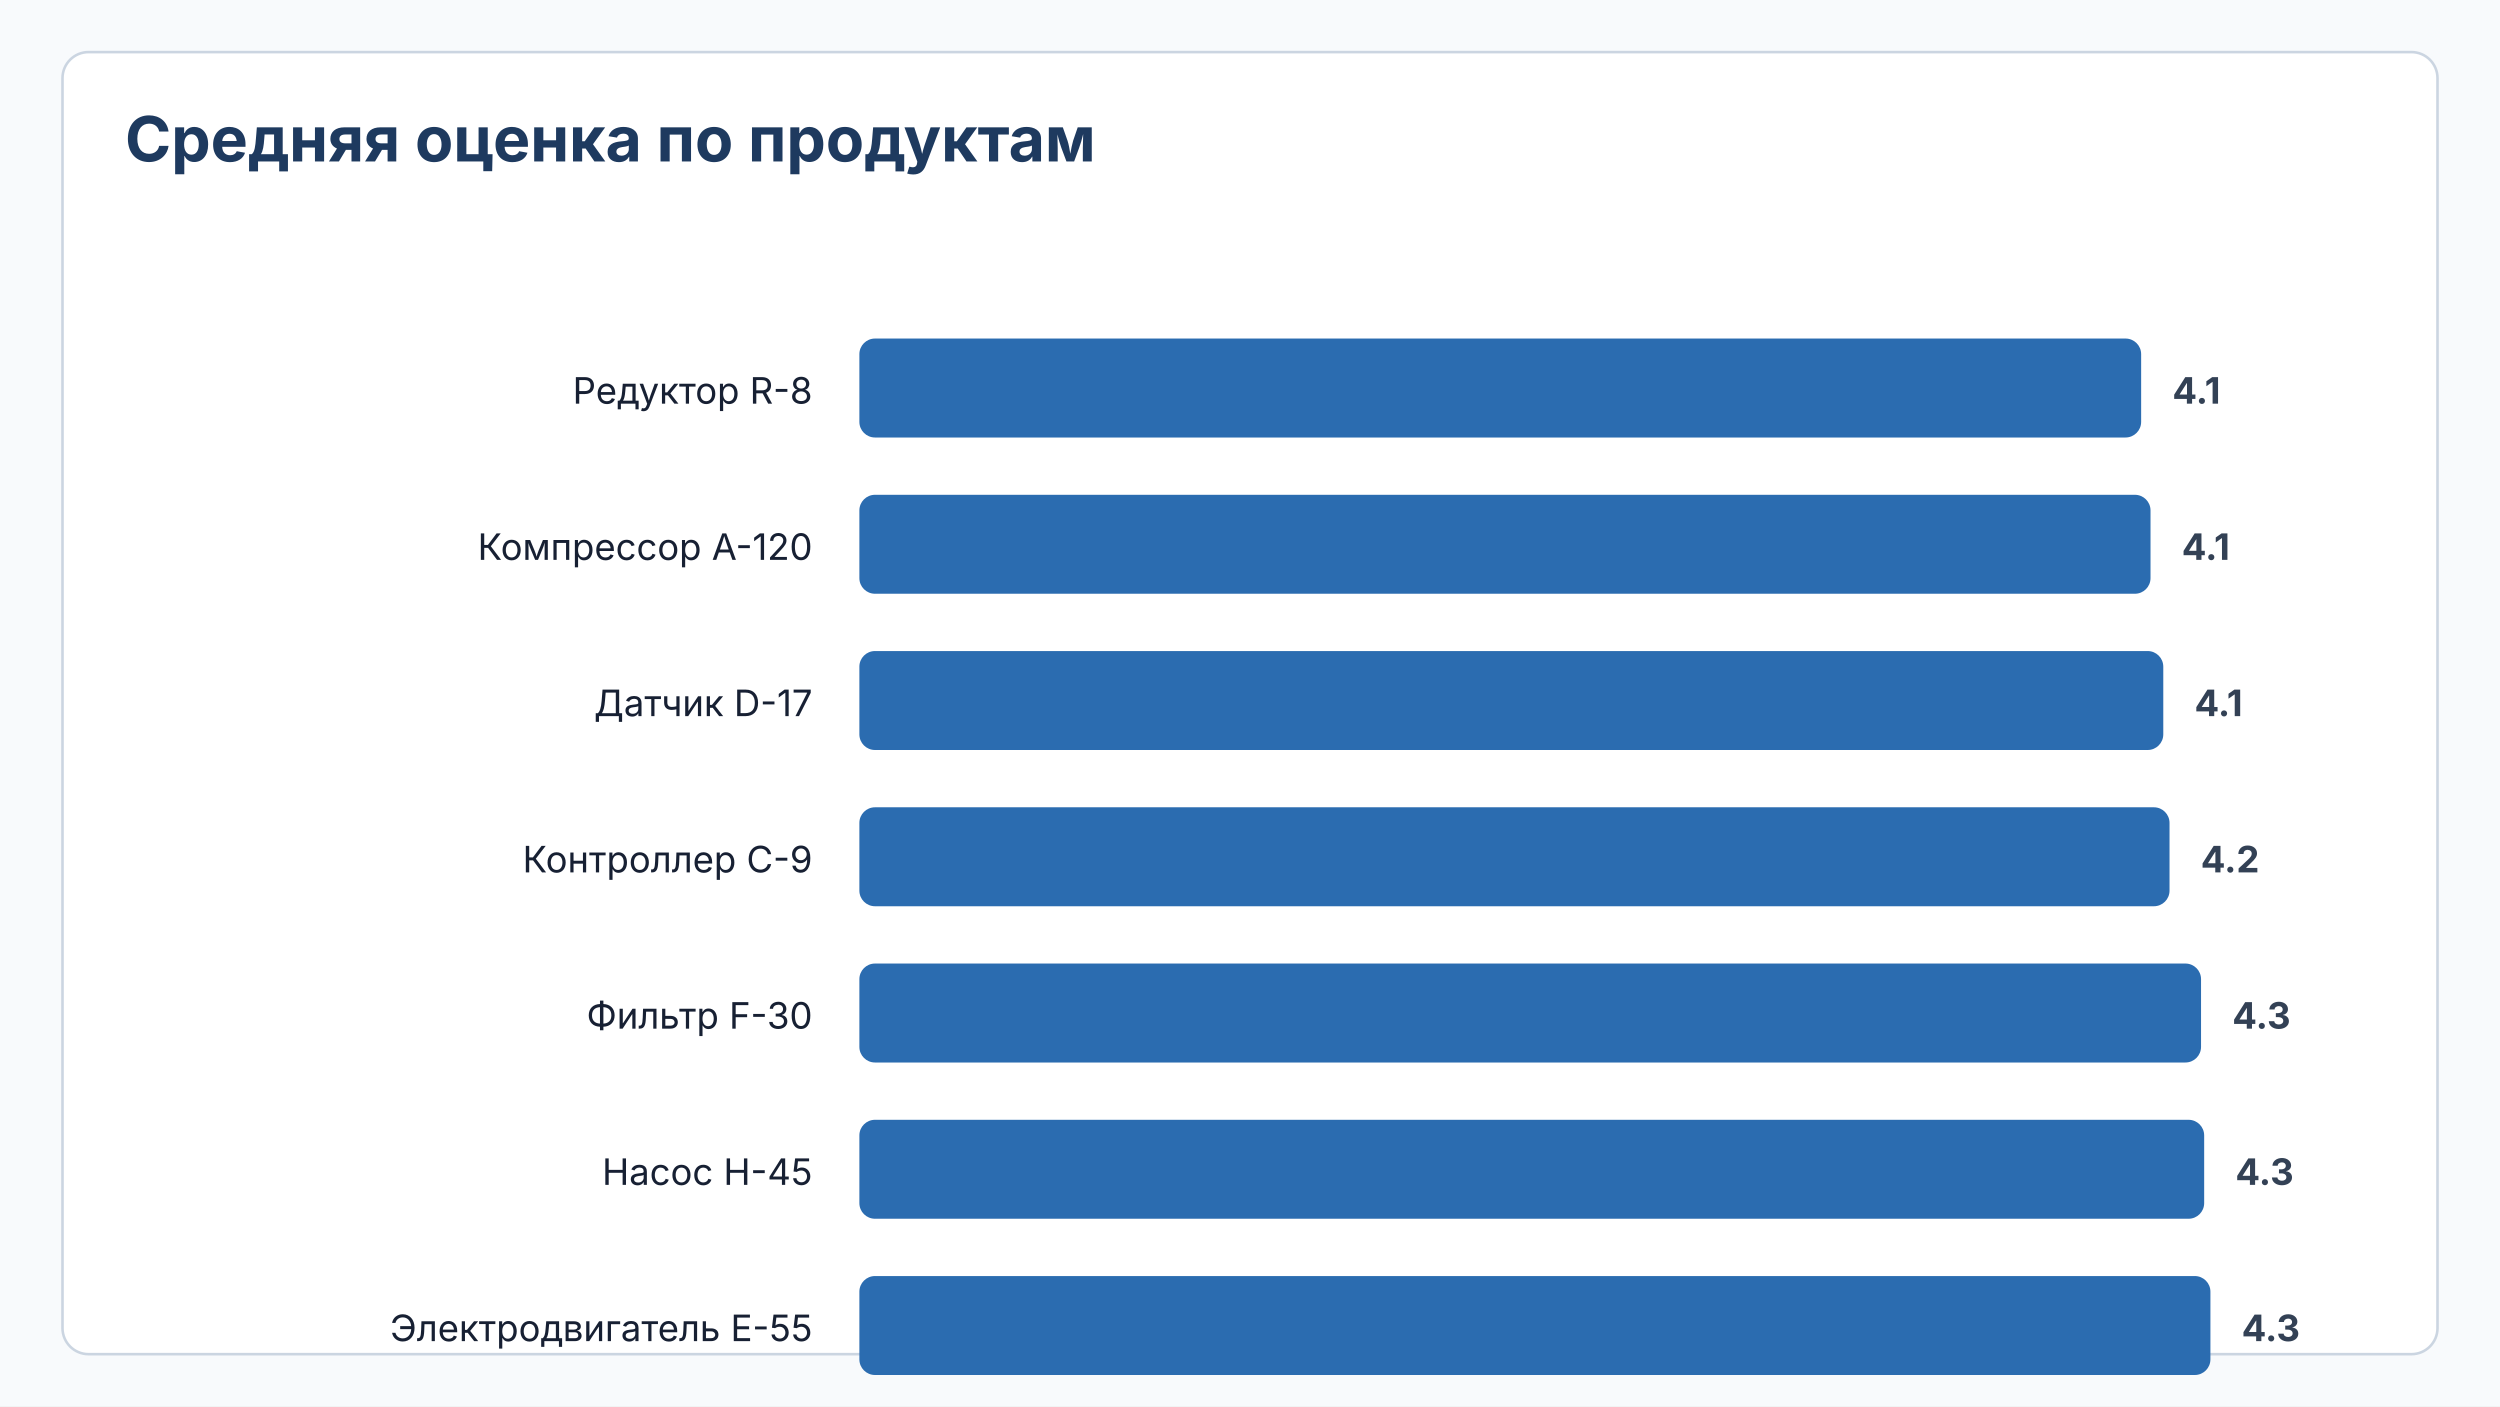
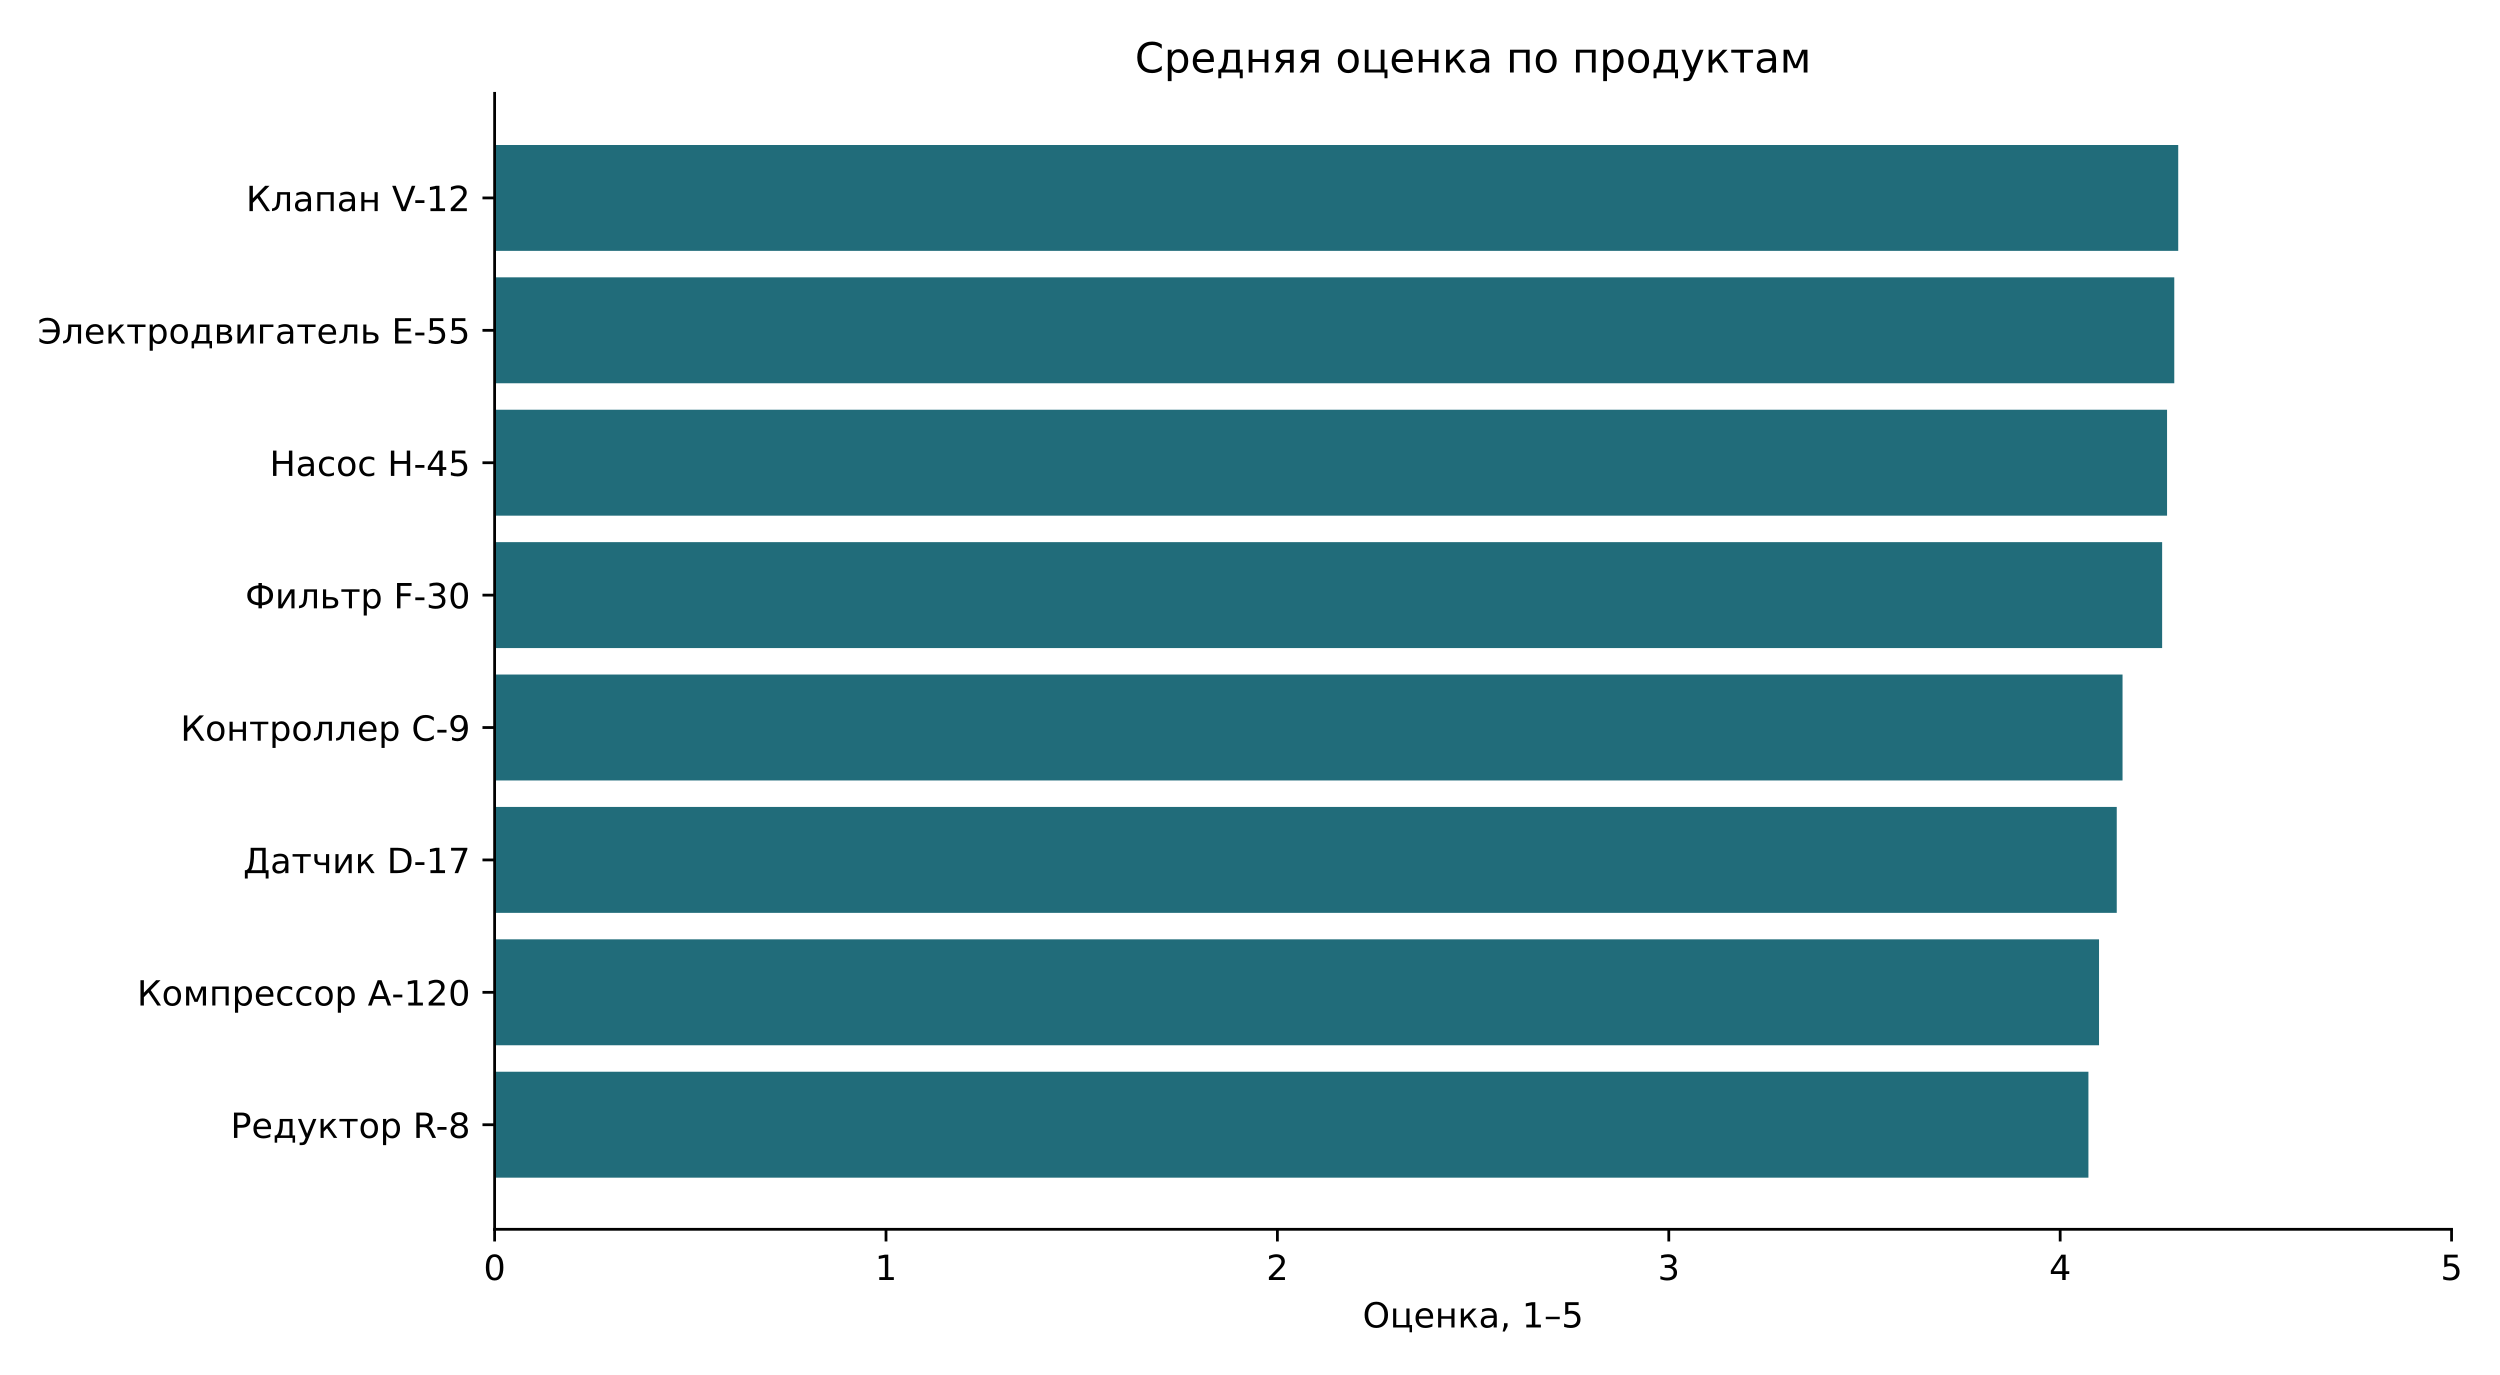
- <svg xmlns="http://www.w3.org/2000/svg" width="960" height="540" viewBox="0 0 960 540">
-   <style>
-     text{font-family:Inter,Segoe UI,Arial,sans-serif;letter-spacing:0}
-   </style>
-   <rect width="960" height="540" fill="#F8FAFC" />
-   <rect x="24" y="20" width="912" height="500" rx="10" fill="#FFFFFF" stroke="#CBD5E1" />
-   <text x="48" y="62" font-size="24" font-weight="750" fill="#1E3A5F">Средняя оценка по продуктам</text>
-   <text x="312" y="155" text-anchor="end" font-size="14" fill="#172033">Редуктор R-8</text>
-   <rect x="330" y="130" width="492.2" height="38" rx="6" fill="#2B6CB0" />
-   <text x="834.2" y="155" font-size="14" font-weight="650" fill="#334155">4.1</text>
-   <text x="312" y="215" text-anchor="end" font-size="14" fill="#172033">Компрессор А-120</text>
-   <rect x="330" y="190" width="495.8" height="38" rx="6" fill="#2B6CB0" />
-   <text x="837.8" y="215" font-size="14" font-weight="650" fill="#334155">4.1</text>
-   <text x="312" y="275" text-anchor="end" font-size="14" fill="#172033">Датчик D-17</text>
-   <rect x="330" y="250" width="500.7" height="38" rx="6" fill="#2B6CB0" />
-   <text x="842.7" y="275" font-size="14" font-weight="650" fill="#334155">4.1</text>
-   <text x="312" y="335" text-anchor="end" font-size="14" fill="#172033">Контроллер C-9</text>
-   <rect x="330" y="310" width="503.1" height="38" rx="6" fill="#2B6CB0" />
-   <text x="845.1" y="335" font-size="14" font-weight="650" fill="#334155">4.2</text>
-   <text x="312" y="395" text-anchor="end" font-size="14" fill="#172033">Фильтр F-30</text>
-   <rect x="330" y="370" width="515.2" height="38" rx="6" fill="#2B6CB0" />
-   <text x="857.2" y="395" font-size="14" font-weight="650" fill="#334155">4.3</text>
-   <text x="312" y="455" text-anchor="end" font-size="14" fill="#172033">Насос Н-45</text>
-   <rect x="330" y="430" width="516.4" height="38" rx="6" fill="#2B6CB0" />
-   <text x="858.4" y="455" font-size="14" font-weight="650" fill="#334155">4.3</text>
-   <text x="312" y="515" text-anchor="end" font-size="14" fill="#172033">Электродвигатель E-55</text>
-   <rect x="330" y="490" width="518.8" height="38" rx="6" fill="#2B6CB0" />
-   <text x="860.8" y="515" font-size="14" font-weight="650" fill="#334155">4.3</text>
-   <text x="312" y="575" text-anchor="end" font-size="14" fill="#172033">Клапан V-12</text>
-   <rect x="330" y="550" width="520.0" height="38" rx="6" fill="#2B6CB0" />
-   <text x="862.0" y="575" font-size="14" font-weight="650" fill="#334155">4.3</text>
+ <svg xmlns="http://www.w3.org/2000/svg" xmlns:xlink="http://www.w3.org/1999/xlink" width="720pt" height="396pt" viewBox="0 0 720 396" version="1.1">
+   <defs>
+     <style type="text/css">*{stroke-linejoin: round; stroke-linecap: butt}</style>
+   </defs>
+   <g id="figure_1">
+     <g id="patch_1">
+       <path d="M 0 396  L 720 396  L 720 0  L 0 0  z " style="fill: #ffffff" />
+     </g>
+     <g id="axes_1">
+       <g id="patch_2">
+         <path d="M 142.45 354.04  L 706.05 354.04  L 706.05 26.88  L 142.45 26.88  z " style="fill: #ffffff" />
+       </g>
+       <g id="patch_3">
+         <path d="M 142.45 339.169  L 601.466 339.169  L 601.466 308.665  L 142.45 308.665  z " clip-path="url(#p8a76597fe8)" style="fill: #216c7a" />
+       </g>
+       <g id="patch_4">
+         <path d="M 142.45 301.039  L 604.52 301.039  L 604.52 270.534  L 142.45 270.534  z " clip-path="url(#p8a76597fe8)" style="fill: #216c7a" />
+       </g>
+       <g id="patch_5">
+         <path d="M 142.45 262.908  L 609.625 262.908  L 609.625 232.404  L 142.45 232.404  z " clip-path="url(#p8a76597fe8)" style="fill: #216c7a" />
+       </g>
+       <g id="patch_6">
+         <path d="M 142.45 224.777  L 611.292 224.777  L 611.292 194.273  L 142.45 194.273  z " clip-path="url(#p8a76597fe8)" style="fill: #216c7a" />
+       </g>
+       <g id="patch_7">
+         <path d="M 142.45 186.647  L 622.694 186.647  L 622.694 156.143  L 142.45 156.143  z " clip-path="url(#p8a76597fe8)" style="fill: #216c7a" />
+       </g>
+       <g id="patch_8">
+         <path d="M 142.45 148.516  L 624.112 148.516  L 624.112 118.012  L 142.45 118.012  z " clip-path="url(#p8a76597fe8)" style="fill: #216c7a" />
+       </g>
+       <g id="patch_9">
+         <path d="M 142.45 110.386  L 626.191 110.386  L 626.191 79.881  L 142.45 79.881  z " clip-path="url(#p8a76597fe8)" style="fill: #216c7a" />
+       </g>
+       <g id="patch_10">
+         <path d="M 142.45 72.255  L 627.329 72.255  L 627.329 41.751  L 142.45 41.751  z " clip-path="url(#p8a76597fe8)" style="fill: #216c7a" />
+       </g>
+       <g id="matplotlib.axis_1">
+         <g id="xtick_1">
+           <g id="line2d_1">
+             <defs>
+               <path id="m89ba9929c9" d="M 0 0  L 0 3.5  " style="stroke: #000000; stroke-width: 0.8" />
+             </defs>
+             <g>
+               <use xlink:href="#m89ba9929c9" x="142.45" y="354.04" style="stroke: #000000; stroke-width: 0.8" />
+             </g>
+           </g>
+           <g id="text_1">
+             <g transform="translate(139.2688 368.6384) scale(0.1 -0.1)">
+               <defs>
+                 <path id="DejaVuSans-30" d="M 2034 4250  Q 1547 4250 1301 3770  Q 1056 3291 1056 2328  Q 1056 1369 1301 889  Q 1547 409 2034 409  Q 2525 409 2770 889  Q 3016 1369 3016 2328  Q 3016 3291 2770 3770  Q 2525 4250 2034 4250  z M 2034 4750  Q 2819 4750 3233 4129  Q 3647 3509 3647 2328  Q 3647 1150 3233 529  Q 2819 -91 2034 -91  Q 1250 -91 836 529  Q 422 1150 422 2328  Q 422 3509 836 4129  Q 1250 4750 2034 4750  z " transform="scale(0.015625)" />
+               </defs>
+               <use xlink:href="#DejaVuSans-30" />
+             </g>
+           </g>
+         </g>
+         <g id="xtick_2">
+           <g id="line2d_2">
+             <g>
+               <use xlink:href="#m89ba9929c9" x="255.17" y="354.04" style="stroke: #000000; stroke-width: 0.8" />
+             </g>
+           </g>
+           <g id="text_2">
+             <g transform="translate(251.9888 368.6384) scale(0.1 -0.1)">
+               <defs>
+                 <path id="DejaVuSans-31" d="M 794 531  L 1825 531  L 1825 4091  L 703 3866  L 703 4441  L 1819 4666  L 2450 4666  L 2450 531  L 3481 531  L 3481 0  L 794 0  L 794 531  z " transform="scale(0.015625)" />
+               </defs>
+               <use xlink:href="#DejaVuSans-31" />
+             </g>
+           </g>
+         </g>
+         <g id="xtick_3">
+           <g id="line2d_3">
+             <g>
+               <use xlink:href="#m89ba9929c9" x="367.89" y="354.04" style="stroke: #000000; stroke-width: 0.8" />
+             </g>
+           </g>
+           <g id="text_3">
+             <g transform="translate(364.7088 368.6384) scale(0.1 -0.1)">
+               <defs>
+                 <path id="DejaVuSans-32" d="M 1228 531  L 3431 531  L 3431 0  L 469 0  L 469 531  Q 828 903 1448 1529  Q 2069 2156 2228 2338  Q 2531 2678 2651 2914  Q 2772 3150 2772 3378  Q 2772 3750 2511 3984  Q 2250 4219 1831 4219  Q 1534 4219 1204 4116  Q 875 4013 500 3803  L 500 4441  Q 881 4594 1212 4672  Q 1544 4750 1819 4750  Q 2544 4750 2975 4387  Q 3406 4025 3406 3419  Q 3406 3131 3298 2873  Q 3191 2616 2906 2266  Q 2828 2175 2409 1742  Q 1991 1309 1228 531  z " transform="scale(0.015625)" />
+               </defs>
+               <use xlink:href="#DejaVuSans-32" />
+             </g>
+           </g>
+         </g>
+         <g id="xtick_4">
+           <g id="line2d_4">
+             <g>
+               <use xlink:href="#m89ba9929c9" x="480.61" y="354.04" style="stroke: #000000; stroke-width: 0.8" />
+             </g>
+           </g>
+           <g id="text_4">
+             <g transform="translate(477.4287 368.6384) scale(0.1 -0.1)">
+               <defs>
+                 <path id="DejaVuSans-33" d="M 2597 2516  Q 3050 2419 3304 2112  Q 3559 1806 3559 1356  Q 3559 666 3084 287  Q 2609 -91 1734 -91  Q 1441 -91 1130 -33  Q 819 25 488 141  L 488 750  Q 750 597 1062 519  Q 1375 441 1716 441  Q 2309 441 2620 675  Q 2931 909 2931 1356  Q 2931 1769 2642 2001  Q 2353 2234 1838 2234  L 1294 2234  L 1294 2753  L 1863 2753  Q 2328 2753 2575 2939  Q 2822 3125 2822 3475  Q 2822 3834 2567 4026  Q 2313 4219 1838 4219  Q 1578 4219 1281 4162  Q 984 4106 628 3988  L 628 4550  Q 988 4650 1302 4700  Q 1616 4750 1894 4750  Q 2613 4750 3031 4423  Q 3450 4097 3450 3541  Q 3450 3153 3228 2886  Q 3006 2619 2597 2516  z " transform="scale(0.015625)" />
+               </defs>
+               <use xlink:href="#DejaVuSans-33" />
+             </g>
+           </g>
+         </g>
+         <g id="xtick_5">
+           <g id="line2d_5">
+             <g>
+               <use xlink:href="#m89ba9929c9" x="593.33" y="354.04" style="stroke: #000000; stroke-width: 0.8" />
+             </g>
+           </g>
+           <g id="text_5">
+             <g transform="translate(590.1487 368.6384) scale(0.1 -0.1)">
+               <defs>
+                 <path id="DejaVuSans-34" d="M 2419 4116  L 825 1625  L 2419 1625  L 2419 4116  z M 2253 4666  L 3047 4666  L 3047 1625  L 3713 1625  L 3713 1100  L 3047 1100  L 3047 0  L 2419 0  L 2419 1100  L 313 1100  L 313 1709  L 2253 4666  z " transform="scale(0.015625)" />
+               </defs>
+               <use xlink:href="#DejaVuSans-34" />
+             </g>
+           </g>
+         </g>
+         <g id="xtick_6">
+           <g id="line2d_6">
+             <g>
+               <use xlink:href="#m89ba9929c9" x="706.05" y="354.04" style="stroke: #000000; stroke-width: 0.8" />
+             </g>
+           </g>
+           <g id="text_6">
+             <g transform="translate(702.8687 368.6384) scale(0.1 -0.1)">
+               <defs>
+                 <path id="DejaVuSans-35" d="M 691 4666  L 3169 4666  L 3169 4134  L 1269 4134  L 1269 2991  Q 1406 3038 1543 3061  Q 1681 3084 1819 3084  Q 2600 3084 3056 2656  Q 3513 2228 3513 1497  Q 3513 744 3044 326  Q 2575 -91 1722 -91  Q 1428 -91 1123 -41  Q 819 9 494 109  L 494 744  Q 775 591 1075 516  Q 1375 441 1709 441  Q 2250 441 2565 725  Q 2881 1009 2881 1497  Q 2881 1984 2565 2268  Q 2250 2553 1709 2553  Q 1456 2553 1204 2497  Q 953 2441 691 2322  L 691 4666  z " transform="scale(0.015625)" />
+               </defs>
+               <use xlink:href="#DejaVuSans-35" />
+             </g>
+           </g>
+         </g>
+         <g id="text_7">
+           <g transform="translate(392.4406 382.3166) scale(0.1 -0.1)">
+             <defs>
+               <path id="DejaVuSans-41e" d="M 2522 4238  Q 1834 4238 1429 3725  Q 1025 3213 1025 2328  Q 1025 1447 1429 934  Q 1834 422 2522 422  Q 3209 422 3611 934  Q 4013 1447 4013 2328  Q 4013 3213 3611 3725  Q 3209 4238 2522 4238  z M 2522 4750  Q 3503 4750 4090 4092  Q 4678 3434 4678 2328  Q 4678 1225 4090 567  Q 3503 -91 2522 -91  Q 1538 -91 948 565  Q 359 1222 359 2328  Q 359 3434 948 4092  Q 1538 4750 2522 4750  z " transform="scale(0.015625)" />
+               <path id="DejaVuSans-446" d="M 3603 0  L 581 0  L 581 3500  L 1159 3500  L 1159 459  L 3025 459  L 3025 3500  L 3603 3500  L 3603 459  L 4063 459  L 4063 -884  L 3603 -884  L 3603 0  z " transform="scale(0.015625)" />
+               <path id="DejaVuSans-435" d="M 3597 1894  L 3597 1613  L 953 1613  Q 991 1019 1311 708  Q 1631 397 2203 397  Q 2534 397 2845 478  Q 3156 559 3463 722  L 3463 178  Q 3153 47 2828 -22  Q 2503 -91 2169 -91  Q 1331 -91 842 396  Q 353 884 353 1716  Q 353 2575 817 3079  Q 1281 3584 2069 3584  Q 2775 3584 3186 3129  Q 3597 2675 3597 1894  z M 3022 2063  Q 3016 2534 2758 2815  Q 2500 3097 2075 3097  Q 1594 3097 1305 2825  Q 1016 2553 972 2059  L 3022 2063  z " transform="scale(0.015625)" />
+               <path id="DejaVuSans-43d" d="M 581 3500  L 1159 3500  L 1159 2072  L 3025 2072  L 3025 3500  L 3603 3500  L 3603 0  L 3025 0  L 3025 1613  L 1159 1613  L 1159 0  L 581 0  L 581 3500  z " transform="scale(0.015625)" />
+               <path id="DejaVuSans-43a" d="M 581 3500  L 1153 3500  L 1153 1856  L 2775 3500  L 3481 3500  L 2144 2147  L 3653 0  L 3009 0  L 1769 1766  L 1153 1141  L 1153 0  L 581 0  L 581 3500  z " transform="scale(0.015625)" />
+               <path id="DejaVuSans-430" d="M 2194 1759  Q 1497 1759 1228 1600  Q 959 1441 959 1056  Q 959 750 1161 570  Q 1363 391 1709 391  Q 2188 391 2477 730  Q 2766 1069 2766 1631  L 2766 1759  L 2194 1759  z M 3341 1997  L 3341 0  L 2766 0  L 2766 531  Q 2569 213 2275 61  Q 1981 -91 1556 -91  Q 1019 -91 701 211  Q 384 513 384 1019  Q 384 1609 779 1909  Q 1175 2209 1959 2209  L 2766 2209  L 2766 2266  Q 2766 2663 2505 2880  Q 2244 3097 1772 3097  Q 1472 3097 1187 3025  Q 903 2953 641 2809  L 641 3341  Q 956 3463 1253 3523  Q 1550 3584 1831 3584  Q 2591 3584 2966 3190  Q 3341 2797 3341 1997  z " transform="scale(0.015625)" />
+               <path id="DejaVuSans-2c" d="M 750 794  L 1409 794  L 1409 256  L 897 -744  L 494 -744  L 750 256  L 750 794  z " transform="scale(0.015625)" />
+               <path id="DejaVuSans-20" transform="scale(0.015625)" />
+               <path id="DejaVuSans-2013" d="M 313 1978  L 2888 1978  L 2888 1528  L 313 1528  L 313 1978  z " transform="scale(0.015625)" />
+             </defs>
+             <use xlink:href="#DejaVuSans-41e" />
+             <use xlink:href="#DejaVuSans-446" transform="translate(78.71094 0)" />
+             <use xlink:href="#DejaVuSans-435" transform="translate(146.7773 0)" />
+             <use xlink:href="#DejaVuSans-43d" transform="translate(208.3008 0)" />
+             <use xlink:href="#DejaVuSans-43a" transform="translate(273.6816 0)" />
+             <use xlink:href="#DejaVuSans-430" transform="translate(334.082 0)" />
+             <use xlink:href="#DejaVuSans-2c" transform="translate(395.3613 0)" />
+             <use xlink:href="#DejaVuSans-20" transform="translate(427.1484 0)" />
+             <use xlink:href="#DejaVuSans-31" transform="translate(458.9355 0)" />
+             <use xlink:href="#DejaVuSans-2013" transform="translate(522.5586 0)" />
+             <use xlink:href="#DejaVuSans-35" transform="translate(572.5586 0)" />
+           </g>
+         </g>
+       </g>
+       <g id="matplotlib.axis_2">
+         <g id="ytick_1">
+           <g id="line2d_7">
+             <defs>
+               <path id="mabafa64a37" d="M 0 0  L -3.5 0  " style="stroke: #000000; stroke-width: 0.8" />
+             </defs>
+             <g>
+               <use xlink:href="#mabafa64a37" x="142.45" y="323.917" style="stroke: #000000; stroke-width: 0.8" />
+             </g>
+           </g>
+           <g id="text_8">
+             <g transform="translate(66.40469 327.7161) scale(0.1 -0.1)">
+               <defs>
+                 <path id="DejaVuSans-420" d="M 1259 4147  L 1259 2394  L 2053 2394  Q 2494 2394 2734 2622  Q 2975 2850 2975 3272  Q 2975 3691 2734 3919  Q 2494 4147 2053 4147  L 1259 4147  z M 628 4666  L 2053 4666  Q 2838 4666 3239 4311  Q 3641 3956 3641 3272  Q 3641 2581 3239 2228  Q 2838 1875 2053 1875  L 1259 1875  L 1259 0  L 628 0  L 628 4666  z " transform="scale(0.015625)" />
+                 <path id="DejaVuSans-434" d="M 1384 459  L 3053 459  L 3053 3041  L 1844 3041  L 1844 2603  Q 1844 1316 1475 628  L 1384 459  z M 550 459  Q 834 584 959 850  Q 1266 1509 1266 2838  L 1266 3500  L 3631 3500  L 3631 459  L 4091 459  L 4091 -884  L 3631 -884  L 3631 0  L 794 0  L 794 -884  L 334 -884  L 334 459  L 550 459  z " transform="scale(0.015625)" />
+                 <path id="DejaVuSans-443" d="M 2059 -325  Q 1816 -950 1584 -1140  Q 1353 -1331 966 -1331  L 506 -1331  L 506 -850  L 844 -850  Q 1081 -850 1212 -737  Q 1344 -625 1503 -206  L 1606 56  L 191 3500  L 800 3500  L 1894 763  L 2988 3500  L 3597 3500  L 2059 -325  z " transform="scale(0.015625)" />
+                 <path id="DejaVuSans-442" d="M 188 3500  L 3541 3500  L 3541 3041  L 2147 3041  L 2147 0  L 1581 0  L 1581 3041  L 188 3041  L 188 3500  z " transform="scale(0.015625)" />
+                 <path id="DejaVuSans-43e" d="M 1959 3097  Q 1497 3097 1228 2736  Q 959 2375 959 1747  Q 959 1119 1226 758  Q 1494 397 1959 397  Q 2419 397 2687 759  Q 2956 1122 2956 1747  Q 2956 2369 2687 2733  Q 2419 3097 1959 3097  z M 1959 3584  Q 2709 3584 3137 3096  Q 3566 2609 3566 1747  Q 3566 888 3137 398  Q 2709 -91 1959 -91  Q 1206 -91 779 398  Q 353 888 353 1747  Q 353 2609 779 3096  Q 1206 3584 1959 3584  z " transform="scale(0.015625)" />
+                 <path id="DejaVuSans-440" d="M 1159 525  L 1159 -1331  L 581 -1331  L 581 3500  L 1159 3500  L 1159 2969  Q 1341 3281 1617 3432  Q 1894 3584 2278 3584  Q 2916 3584 3314 3078  Q 3713 2572 3713 1747  Q 3713 922 3314 415  Q 2916 -91 2278 -91  Q 1894 -91 1617 61  Q 1341 213 1159 525  z M 3116 1747  Q 3116 2381 2855 2742  Q 2594 3103 2138 3103  Q 1681 3103 1420 2742  Q 1159 2381 1159 1747  Q 1159 1113 1420 752  Q 1681 391 2138 391  Q 2594 391 2855 752  Q 3116 1113 3116 1747  z " transform="scale(0.015625)" />
+                 <path id="DejaVuSans-52" d="M 2841 2188  Q 3044 2119 3236 1894  Q 3428 1669 3622 1275  L 4263 0  L 3584 0  L 2988 1197  Q 2756 1666 2539 1819  Q 2322 1972 1947 1972  L 1259 1972  L 1259 0  L 628 0  L 628 4666  L 2053 4666  Q 2853 4666 3247 4331  Q 3641 3997 3641 3322  Q 3641 2881 3436 2590  Q 3231 2300 2841 2188  z M 1259 4147  L 1259 2491  L 2053 2491  Q 2509 2491 2742 2702  Q 2975 2913 2975 3322  Q 2975 3731 2742 3939  Q 2509 4147 2053 4147  L 1259 4147  z " transform="scale(0.015625)" />
+                 <path id="DejaVuSans-2d" d="M 313 2009  L 1997 2009  L 1997 1497  L 313 1497  L 313 2009  z " transform="scale(0.015625)" />
+                 <path id="DejaVuSans-38" d="M 2034 2216  Q 1584 2216 1326 1975  Q 1069 1734 1069 1313  Q 1069 891 1326 650  Q 1584 409 2034 409  Q 2484 409 2743 651  Q 3003 894 3003 1313  Q 3003 1734 2745 1975  Q 2488 2216 2034 2216  z M 1403 2484  Q 997 2584 770 2862  Q 544 3141 544 3541  Q 544 4100 942 4425  Q 1341 4750 2034 4750  Q 2731 4750 3128 4425  Q 3525 4100 3525 3541  Q 3525 3141 3298 2862  Q 3072 2584 2669 2484  Q 3125 2378 3379 2068  Q 3634 1759 3634 1313  Q 3634 634 3220 271  Q 2806 -91 2034 -91  Q 1263 -91 848 271  Q 434 634 434 1313  Q 434 1759 690 2068  Q 947 2378 1403 2484  z M 1172 3481  Q 1172 3119 1398 2916  Q 1625 2713 2034 2713  Q 2441 2713 2670 2916  Q 2900 3119 2900 3481  Q 2900 3844 2670 4047  Q 2441 4250 2034 4250  Q 1625 4250 1398 4047  Q 1172 3844 1172 3481  z " transform="scale(0.015625)" />
+               </defs>
+               <use xlink:href="#DejaVuSans-420" />
+               <use xlink:href="#DejaVuSans-435" transform="translate(60.30273 0)" />
+               <use xlink:href="#DejaVuSans-434" transform="translate(121.8262 0)" />
+               <use xlink:href="#DejaVuSans-443" transform="translate(190.9668 0)" />
+               <use xlink:href="#DejaVuSans-43a" transform="translate(250.1465 0)" />
+               <use xlink:href="#DejaVuSans-442" transform="translate(310.5469 0)" />
+               <use xlink:href="#DejaVuSans-43e" transform="translate(368.7988 0)" />
+               <use xlink:href="#DejaVuSans-440" transform="translate(429.9805 0)" />
+               <use xlink:href="#DejaVuSans-20" transform="translate(493.457 0)" />
+               <use xlink:href="#DejaVuSans-52" transform="translate(525.2441 0)" />
+               <use xlink:href="#DejaVuSans-2d" transform="translate(590.7266 0)" />
+               <use xlink:href="#DejaVuSans-38" transform="translate(626.8105 0)" />
+             </g>
+           </g>
+         </g>
+         <g id="ytick_2">
+           <g id="line2d_8">
+             <g>
+               <use xlink:href="#mabafa64a37" x="142.45" y="285.786" style="stroke: #000000; stroke-width: 0.8" />
+             </g>
+           </g>
+           <g id="text_9">
+             <g transform="translate(39.47031 289.5856) scale(0.1 -0.1)">
+               <defs>
+                 <path id="DejaVuSans-41a" d="M 628 4666  L 1259 4666  L 1259 2359  L 3516 4666  L 4325 4666  L 2522 2822  L 4419 0  L 3731 0  L 2113 2403  L 1259 1531  L 1259 0  L 628 0  L 628 4666  z " transform="scale(0.015625)" />
+                 <path id="DejaVuSans-43c" d="M 581 3500  L 1422 3500  L 2416 1156  L 3413 3500  L 4247 3500  L 4247 0  L 3669 0  L 3669 2950  L 2703 672  L 2128 672  L 1159 2950  L 1159 0  L 581 0  L 581 3500  z " transform="scale(0.015625)" />
+                 <path id="DejaVuSans-43f" d="M 3603 3500  L 3603 0  L 3025 0  L 3025 3041  L 1159 3041  L 1159 0  L 581 0  L 581 3500  L 3603 3500  z " transform="scale(0.015625)" />
+                 <path id="DejaVuSans-441" d="M 3122 3366  L 3122 2828  Q 2878 2963 2633 3030  Q 2388 3097 2138 3097  Q 1578 3097 1268 2742  Q 959 2388 959 1747  Q 959 1106 1268 751  Q 1578 397 2138 397  Q 2388 397 2633 464  Q 2878 531 3122 666  L 3122 134  Q 2881 22 2623 -34  Q 2366 -91 2075 -91  Q 1284 -91 818 406  Q 353 903 353 1747  Q 353 2603 823 3093  Q 1294 3584 2113 3584  Q 2378 3584 2631 3529  Q 2884 3475 3122 3366  z " transform="scale(0.015625)" />
+                 <path id="DejaVuSans-410" d="M 2188 4044  L 1331 1722  L 3047 1722  L 2188 4044  z M 1831 4666  L 2547 4666  L 4325 0  L 3669 0  L 3244 1197  L 1141 1197  L 716 0  L 50 0  L 1831 4666  z " transform="scale(0.015625)" />
+               </defs>
+               <use xlink:href="#DejaVuSans-41a" />
+               <use xlink:href="#DejaVuSans-43e" transform="translate(70.99609 0)" />
+               <use xlink:href="#DejaVuSans-43c" transform="translate(132.1777 0)" />
+               <use xlink:href="#DejaVuSans-43f" transform="translate(207.6172 0)" />
+               <use xlink:href="#DejaVuSans-440" transform="translate(272.998 0)" />
+               <use xlink:href="#DejaVuSans-435" transform="translate(336.4746 0)" />
+               <use xlink:href="#DejaVuSans-441" transform="translate(397.998 0)" />
+               <use xlink:href="#DejaVuSans-441" transform="translate(452.9785 0)" />
+               <use xlink:href="#DejaVuSans-43e" transform="translate(507.959 0)" />
+               <use xlink:href="#DejaVuSans-440" transform="translate(569.1406 0)" />
+               <use xlink:href="#DejaVuSans-20" transform="translate(632.6172 0)" />
+               <use xlink:href="#DejaVuSans-410" transform="translate(664.4043 0)" />
+               <use xlink:href="#DejaVuSans-2d" transform="translate(732.8125 0)" />
+               <use xlink:href="#DejaVuSans-31" transform="translate(768.8965 0)" />
+               <use xlink:href="#DejaVuSans-32" transform="translate(832.5195 0)" />
+               <use xlink:href="#DejaVuSans-30" transform="translate(896.1426 0)" />
+             </g>
+           </g>
+         </g>
+         <g id="ytick_3">
+           <g id="line2d_9">
+             <g>
+               <use xlink:href="#mabafa64a37" x="142.45" y="247.656" style="stroke: #000000; stroke-width: 0.8" />
+             </g>
+           </g>
+           <g id="text_10">
+             <g transform="translate(70.02656 251.455) scale(0.1 -0.1)">
+               <defs>
+                 <path id="DejaVuSans-414" d="M 1459 531  L 3522 531  L 3522 4134  L 2006 4134  L 2006 3472  Q 2006 1913 1656 878  Q 1584 666 1459 531  z M 538 531  Q 956 728 1075 1103  Q 1378 2066 1378 3784  L 1378 4666  L 4153 4666  L 4153 531  L 4684 531  L 4684 -1003  L 4153 -1003  L 4153 0  L 847 0  L 847 -1003  L 316 -1003  L 316 531  L 538 531  z " transform="scale(0.015625)" />
+                 <path id="DejaVuSans-447" d="M 2625 0  L 2625 1472  L 1553 1472  Q 1075 1472 756 1769  Q 469 2038 469 2613  L 469 3500  L 1044 3500  L 1044 2666  Q 1044 2300 1206 2116  Q 1372 1931 1697 1931  L 2625 1931  L 2625 3500  L 3200 3500  L 3200 0  L 2625 0  z " transform="scale(0.015625)" />
+                 <path id="DejaVuSans-438" d="M 3578 3500  L 3578 0  L 3006 0  L 3006 2809  L 1319 0  L 581 0  L 581 3500  L 1153 3500  L 1153 697  L 2838 3500  L 3578 3500  z " transform="scale(0.015625)" />
+                 <path id="DejaVuSans-44" d="M 1259 4147  L 1259 519  L 2022 519  Q 2988 519 3436 956  Q 3884 1394 3884 2338  Q 3884 3275 3436 3711  Q 2988 4147 2022 4147  L 1259 4147  z M 628 4666  L 1925 4666  Q 3281 4666 3915 4102  Q 4550 3538 4550 2338  Q 4550 1131 3912 565  Q 3275 0 1925 0  L 628 0  L 628 4666  z " transform="scale(0.015625)" />
+                 <path id="DejaVuSans-37" d="M 525 4666  L 3525 4666  L 3525 4397  L 1831 0  L 1172 0  L 2766 4134  L 525 4134  L 525 4666  z " transform="scale(0.015625)" />
+               </defs>
+               <use xlink:href="#DejaVuSans-414" />
+               <use xlink:href="#DejaVuSans-430" transform="translate(78.125 0)" />
+               <use xlink:href="#DejaVuSans-442" transform="translate(139.4043 0)" />
+               <use xlink:href="#DejaVuSans-447" transform="translate(197.6562 0)" />
+               <use xlink:href="#DejaVuSans-438" transform="translate(256.7383 0)" />
+               <use xlink:href="#DejaVuSans-43a" transform="translate(321.7285 0)" />
+               <use xlink:href="#DejaVuSans-20" transform="translate(382.1289 0)" />
+               <use xlink:href="#DejaVuSans-44" transform="translate(413.916 0)" />
+               <use xlink:href="#DejaVuSans-2d" transform="translate(490.918 0)" />
+               <use xlink:href="#DejaVuSans-31" transform="translate(527.002 0)" />
+               <use xlink:href="#DejaVuSans-37" transform="translate(590.625 0)" />
+             </g>
+           </g>
+         </g>
+         <g id="ytick_4">
+           <g id="line2d_10">
+             <g>
+               <use xlink:href="#mabafa64a37" x="142.45" y="209.525" style="stroke: #000000; stroke-width: 0.8" />
+             </g>
+           </g>
+           <g id="text_11">
+             <g transform="translate(51.98438 213.3245) scale(0.1 -0.1)">
+               <defs>
+                 <path id="DejaVuSans-43b" d="M 238 0  L 238 478  Q 806 566 981 959  Q 1194 1513 1194 2928  L 1194 3500  L 3559 3500  L 3559 0  L 2984 0  L 2984 3041  L 1769 3041  L 1769 2694  Q 1769 1344 1494 738  Q 1200 91 238 0  z " transform="scale(0.015625)" />
+                 <path id="DejaVuSans-43" d="M 4122 4306  L 4122 3641  Q 3803 3938 3442 4084  Q 3081 4231 2675 4231  Q 1875 4231 1450 3742  Q 1025 3253 1025 2328  Q 1025 1406 1450 917  Q 1875 428 2675 428  Q 3081 428 3442 575  Q 3803 722 4122 1019  L 4122 359  Q 3791 134 3420 21  Q 3050 -91 2638 -91  Q 1578 -91 968 557  Q 359 1206 359 2328  Q 359 3453 968 4101  Q 1578 4750 2638 4750  Q 3056 4750 3426 4639  Q 3797 4528 4122 4306  z " transform="scale(0.015625)" />
+                 <path id="DejaVuSans-39" d="M 703 97  L 703 672  Q 941 559 1184 500  Q 1428 441 1663 441  Q 2288 441 2617 861  Q 2947 1281 2994 2138  Q 2813 1869 2534 1725  Q 2256 1581 1919 1581  Q 1219 1581 811 2004  Q 403 2428 403 3163  Q 403 3881 828 4315  Q 1253 4750 1959 4750  Q 2769 4750 3195 4129  Q 3622 3509 3622 2328  Q 3622 1225 3098 567  Q 2575 -91 1691 -91  Q 1453 -91 1209 -44  Q 966 3 703 97  z M 1959 2075  Q 2384 2075 2632 2365  Q 2881 2656 2881 3163  Q 2881 3666 2632 3958  Q 2384 4250 1959 4250  Q 1534 4250 1286 3958  Q 1038 3666 1038 3163  Q 1038 2656 1286 2365  Q 1534 2075 1959 2075  z " transform="scale(0.015625)" />
+               </defs>
+               <use xlink:href="#DejaVuSans-41a" />
+               <use xlink:href="#DejaVuSans-43e" transform="translate(70.99609 0)" />
+               <use xlink:href="#DejaVuSans-43d" transform="translate(132.1777 0)" />
+               <use xlink:href="#DejaVuSans-442" transform="translate(197.5586 0)" />
+               <use xlink:href="#DejaVuSans-440" transform="translate(255.8105 0)" />
+               <use xlink:href="#DejaVuSans-43e" transform="translate(319.2871 0)" />
+               <use xlink:href="#DejaVuSans-43b" transform="translate(380.4688 0)" />
+               <use xlink:href="#DejaVuSans-43b" transform="translate(444.3848 0)" />
+               <use xlink:href="#DejaVuSans-435" transform="translate(508.3008 0)" />
+               <use xlink:href="#DejaVuSans-440" transform="translate(569.8242 0)" />
+               <use xlink:href="#DejaVuSans-20" transform="translate(633.3008 0)" />
+               <use xlink:href="#DejaVuSans-43" transform="translate(665.0879 0)" />
+               <use xlink:href="#DejaVuSans-2d" transform="translate(734.9121 0)" />
+               <use xlink:href="#DejaVuSans-39" transform="translate(770.9961 0)" />
+             </g>
+           </g>
+         </g>
+         <g id="ytick_5">
+           <g id="line2d_11">
+             <g>
+               <use xlink:href="#mabafa64a37" x="142.45" y="171.395" style="stroke: #000000; stroke-width: 0.8" />
+             </g>
+           </g>
+           <g id="text_12">
+             <g transform="translate(70.62188 175.194) scale(0.1 -0.1)">
+               <defs>
+                 <path id="DejaVuSans-424" d="M 2441 3706  Q 1763 3644 1403 3325  Q 1044 3006 1044 2391  Q 1044 1775 1403 1458  Q 1763 1141 2441 1078  L 2441 3706  z M 3075 1078  Q 3753 1141 4109 1458  Q 4466 1775 4466 2391  Q 4466 3006 4109 3325  Q 3753 3644 3075 3706  L 3075 1078  z M 2441 556  Q 1450 628 914 1095  Q 378 1563 378 2391  Q 378 3219 914 3689  Q 1450 4159 2441 4231  L 2441 4666  L 3075 4666  L 3075 4231  Q 4066 4159 4598 3692  Q 5131 3225 5131 2391  Q 5131 1563 4598 1095  Q 4066 628 3075 556  L 3075 0  L 2441 0  L 2441 556  z " transform="scale(0.015625)" />
+                 <path id="DejaVuSans-44c" d="M 2781 1038  Q 2781 1319 2576 1466  Q 2372 1613 1978 1613  L 1159 1613  L 1159 459  L 1978 459  Q 2372 459 2576 607  Q 2781 756 2781 1038  z M 581 3500  L 1159 3500  L 1159 2072  L 2003 2072  Q 2672 2072 3033 1817  Q 3394 1563 3394 1038  Q 3394 513 3033 256  Q 2672 0 2003 0  L 581 0  L 581 3500  z " transform="scale(0.015625)" />
+                 <path id="DejaVuSans-46" d="M 628 4666  L 3309 4666  L 3309 4134  L 1259 4134  L 1259 2759  L 3109 2759  L 3109 2228  L 1259 2228  L 1259 0  L 628 0  L 628 4666  z " transform="scale(0.015625)" />
+               </defs>
+               <use xlink:href="#DejaVuSans-424" />
+               <use xlink:href="#DejaVuSans-438" transform="translate(86.08398 0)" />
+               <use xlink:href="#DejaVuSans-43b" transform="translate(151.0742 0)" />
+               <use xlink:href="#DejaVuSans-44c" transform="translate(214.9902 0)" />
+               <use xlink:href="#DejaVuSans-442" transform="translate(273.9258 0)" />
+               <use xlink:href="#DejaVuSans-440" transform="translate(332.1777 0)" />
+               <use xlink:href="#DejaVuSans-20" transform="translate(395.6543 0)" />
+               <use xlink:href="#DejaVuSans-46" transform="translate(427.4414 0)" />
+               <use xlink:href="#DejaVuSans-2d" transform="translate(484.9609 0)" />
+               <use xlink:href="#DejaVuSans-33" transform="translate(521.0449 0)" />
+               <use xlink:href="#DejaVuSans-30" transform="translate(584.668 0)" />
+             </g>
+           </g>
+         </g>
+         <g id="ytick_6">
+           <g id="line2d_12">
+             <g>
+               <use xlink:href="#mabafa64a37" x="142.45" y="133.264" style="stroke: #000000; stroke-width: 0.8" />
+             </g>
+           </g>
+           <g id="text_13">
+             <g transform="translate(77.65469 137.0634) scale(0.1 -0.1)">
+               <defs>
+                 <path id="DejaVuSans-41d" d="M 628 4666  L 1259 4666  L 1259 2753  L 3553 2753  L 3553 4666  L 4184 4666  L 4184 0  L 3553 0  L 3553 2222  L 1259 2222  L 1259 0  L 628 0  L 628 4666  z " transform="scale(0.015625)" />
+               </defs>
+               <use xlink:href="#DejaVuSans-41d" />
+               <use xlink:href="#DejaVuSans-430" transform="translate(75.19531 0)" />
+               <use xlink:href="#DejaVuSans-441" transform="translate(136.4746 0)" />
+               <use xlink:href="#DejaVuSans-43e" transform="translate(191.4551 0)" />
+               <use xlink:href="#DejaVuSans-441" transform="translate(252.6367 0)" />
+               <use xlink:href="#DejaVuSans-20" transform="translate(307.6172 0)" />
+               <use xlink:href="#DejaVuSans-41d" transform="translate(339.4043 0)" />
+               <use xlink:href="#DejaVuSans-2d" transform="translate(414.5996 0)" />
+               <use xlink:href="#DejaVuSans-34" transform="translate(450.6836 0)" />
+               <use xlink:href="#DejaVuSans-35" transform="translate(514.3066 0)" />
+             </g>
+           </g>
+         </g>
+         <g id="ytick_7">
+           <g id="line2d_13">
+             <g>
+               <use xlink:href="#mabafa64a37" x="142.45" y="95.134" style="stroke: #000000; stroke-width: 0.8" />
+             </g>
+           </g>
+           <g id="text_14">
+             <g transform="translate(10.80625 98.93288) scale(0.1 -0.1)">
+               <defs>
+                 <path id="DejaVuSans-42d" d="M 347 1019  Q 1006 428 1806 428  Q 2631 428 3003 872  Q 3375 1316 3444 2063  L 950 2063  L 950 2594  L 3444 2594  Q 3375 3341 3003 3786  Q 2631 4231 1806 4231  Q 1006 4231 347 3641  L 347 4306  Q 997 4750 1844 4750  Q 2891 4750 3500 4101  Q 4109 3453 4109 2331  Q 4109 1206 3500 557  Q 2891 -91 1844 -91  Q 1009 -91 347 359  L 347 1019  z " transform="scale(0.015625)" />
+                 <path id="DejaVuSans-432" d="M 1156 1613  L 1156 459  L 1975 459  Q 2369 459 2575 607  Q 2781 756 2781 1038  Q 2781 1319 2575 1466  Q 2369 1613 1975 1613  L 1156 1613  z M 1156 3041  L 1156 2072  L 1913 2072  Q 2238 2072 2444 2201  Q 2650 2331 2650 2563  Q 2650 2794 2444 2917  Q 2238 3041 1913 3041  L 1156 3041  z M 581 3500  L 1950 3500  Q 2566 3500 2897 3275  Q 3228 3050 3228 2634  Q 3228 2313 3059 2123  Q 2891 1934 2559 1888  Q 2956 1813 3175 1575  Q 3394 1338 3394 981  Q 3394 513 3033 256  Q 2672 0 2003 0  L 581 0  L 581 3500  z " transform="scale(0.015625)" />
+                 <path id="DejaVuSans-433" d="M 581 0  L 581 3500  L 3050 3500  L 3050 3041  L 1159 3041  L 1159 0  L 581 0  z " transform="scale(0.015625)" />
+                 <path id="DejaVuSans-45" d="M 628 4666  L 3578 4666  L 3578 4134  L 1259 4134  L 1259 2753  L 3481 2753  L 3481 2222  L 1259 2222  L 1259 531  L 3634 531  L 3634 0  L 628 0  L 628 4666  z " transform="scale(0.015625)" />
+               </defs>
+               <use xlink:href="#DejaVuSans-42d" />
+               <use xlink:href="#DejaVuSans-43b" transform="translate(69.82422 0)" />
+               <use xlink:href="#DejaVuSans-435" transform="translate(133.7402 0)" />
+               <use xlink:href="#DejaVuSans-43a" transform="translate(195.2637 0)" />
+               <use xlink:href="#DejaVuSans-442" transform="translate(255.6641 0)" />
+               <use xlink:href="#DejaVuSans-440" transform="translate(313.916 0)" />
+               <use xlink:href="#DejaVuSans-43e" transform="translate(377.3926 0)" />
+               <use xlink:href="#DejaVuSans-434" transform="translate(438.5742 0)" />
+               <use xlink:href="#DejaVuSans-432" transform="translate(507.7148 0)" />
+               <use xlink:href="#DejaVuSans-438" transform="translate(566.6504 0)" />
+               <use xlink:href="#DejaVuSans-433" transform="translate(631.6406 0)" />
+               <use xlink:href="#DejaVuSans-430" transform="translate(684.1797 0)" />
+               <use xlink:href="#DejaVuSans-442" transform="translate(745.459 0)" />
+               <use xlink:href="#DejaVuSans-435" transform="translate(803.7109 0)" />
+               <use xlink:href="#DejaVuSans-43b" transform="translate(865.2344 0)" />
+               <use xlink:href="#DejaVuSans-44c" transform="translate(929.1504 0)" />
+               <use xlink:href="#DejaVuSans-20" transform="translate(988.0859 0)" />
+               <use xlink:href="#DejaVuSans-45" transform="translate(1019.873 0)" />
+               <use xlink:href="#DejaVuSans-2d" transform="translate(1083.057 0)" />
+               <use xlink:href="#DejaVuSans-35" transform="translate(1119.141 0)" />
+               <use xlink:href="#DejaVuSans-35" transform="translate(1182.764 0)" />
+             </g>
+           </g>
+         </g>
+         <g id="ytick_8">
+           <g id="line2d_14">
+             <g>
+               <use xlink:href="#mabafa64a37" x="142.45" y="57.003" style="stroke: #000000; stroke-width: 0.8" />
+             </g>
+           </g>
+           <g id="text_15">
+             <g transform="translate(70.8625 60.80234) scale(0.1 -0.1)">
+               <defs>
+                 <path id="DejaVuSans-56" d="M 1831 0  L 50 4666  L 709 4666  L 2188 738  L 3669 4666  L 4325 4666  L 2547 0  L 1831 0  z " transform="scale(0.015625)" />
+               </defs>
+               <use xlink:href="#DejaVuSans-41a" />
+               <use xlink:href="#DejaVuSans-43b" transform="translate(70.99609 0)" />
+               <use xlink:href="#DejaVuSans-430" transform="translate(134.9121 0)" />
+               <use xlink:href="#DejaVuSans-43f" transform="translate(196.1914 0)" />
+               <use xlink:href="#DejaVuSans-430" transform="translate(261.5723 0)" />
+               <use xlink:href="#DejaVuSans-43d" transform="translate(322.8516 0)" />
+               <use xlink:href="#DejaVuSans-20" transform="translate(388.2324 0)" />
+               <use xlink:href="#DejaVuSans-56" transform="translate(420.0195 0)" />
+               <use xlink:href="#DejaVuSans-2d" transform="translate(482.5527 0)" />
+               <use xlink:href="#DejaVuSans-31" transform="translate(518.6367 0)" />
+               <use xlink:href="#DejaVuSans-32" transform="translate(582.2598 0)" />
+             </g>
+           </g>
+         </g>
+       </g>
+       <g id="patch_11">
+         <path d="M 142.45 354.04  L 142.45 26.88  " style="fill: none; stroke: #000000; stroke-width: 0.8; stroke-linejoin: miter; stroke-linecap: square" />
+       </g>
+       <g id="patch_12">
+         <path d="M 142.45 354.04  L 706.05 354.04  " style="fill: none; stroke: #000000; stroke-width: 0.8; stroke-linejoin: miter; stroke-linecap: square" />
+       </g>
+       <g id="text_16">
+         <g transform="translate(326.8597 20.88) scale(0.12 -0.12)">
+           <defs>
+             <path id="DejaVuSans-421" d="M 4122 4306  L 4122 3641  Q 3803 3938 3442 4084  Q 3081 4231 2675 4231  Q 1875 4231 1450 3742  Q 1025 3253 1025 2328  Q 1025 1406 1450 917  Q 1875 428 2675 428  Q 3081 428 3442 575  Q 3803 722 4122 1019  L 4122 359  Q 3791 134 3420 21  Q 3050 -91 2638 -91  Q 1578 -91 968 557  Q 359 1206 359 2328  Q 359 3453 968 4101  Q 1578 4750 2638 4750  Q 3056 4750 3426 4639  Q 3797 4528 4122 4306  z " transform="scale(0.015625)" />
+             <path id="DejaVuSans-44f" d="M 1181 2491  Q 1181 2231 1381 2084  Q 1581 1938 1953 1938  L 2728 1938  L 2728 3041  L 1953 3041  Q 1581 3041 1381 2897  Q 1181 2753 1181 2491  z M 363 0  L 1431 1534  Q 1069 1616 828 1830  Q 588 2044 588 2491  Q 588 2997 923 3248  Q 1259 3500 1938 3500  L 3306 3500  L 3306 0  L 2728 0  L 2728 1478  L 2013 1478  L 981 0  L 363 0  z " transform="scale(0.015625)" />
+           </defs>
+           <use xlink:href="#DejaVuSans-421" />
+           <use xlink:href="#DejaVuSans-440" transform="translate(69.82422 0)" />
+           <use xlink:href="#DejaVuSans-435" transform="translate(133.3008 0)" />
+           <use xlink:href="#DejaVuSans-434" transform="translate(194.8242 0)" />
+           <use xlink:href="#DejaVuSans-43d" transform="translate(263.9648 0)" />
+           <use xlink:href="#DejaVuSans-44f" transform="translate(329.3457 0)" />
+           <use xlink:href="#DejaVuSans-44f" transform="translate(389.502 0)" />
+           <use xlink:href="#DejaVuSans-20" transform="translate(449.6582 0)" />
+           <use xlink:href="#DejaVuSans-43e" transform="translate(481.4453 0)" />
+           <use xlink:href="#DejaVuSans-446" transform="translate(542.627 0)" />
+           <use xlink:href="#DejaVuSans-435" transform="translate(610.6934 0)" />
+           <use xlink:href="#DejaVuSans-43d" transform="translate(672.2168 0)" />
+           <use xlink:href="#DejaVuSans-43a" transform="translate(737.5977 0)" />
+           <use xlink:href="#DejaVuSans-430" transform="translate(797.998 0)" />
+           <use xlink:href="#DejaVuSans-20" transform="translate(859.2773 0)" />
+           <use xlink:href="#DejaVuSans-43f" transform="translate(891.0645 0)" />
+           <use xlink:href="#DejaVuSans-43e" transform="translate(956.4453 0)" />
+           <use xlink:href="#DejaVuSans-20" transform="translate(1017.627 0)" />
+           <use xlink:href="#DejaVuSans-43f" transform="translate(1049.414 0)" />
+           <use xlink:href="#DejaVuSans-440" transform="translate(1114.795 0)" />
+           <use xlink:href="#DejaVuSans-43e" transform="translate(1178.271 0)" />
+           <use xlink:href="#DejaVuSans-434" transform="translate(1239.453 0)" />
+           <use xlink:href="#DejaVuSans-443" transform="translate(1308.594 0)" />
+           <use xlink:href="#DejaVuSans-43a" transform="translate(1367.773 0)" />
+           <use xlink:href="#DejaVuSans-442" transform="translate(1428.174 0)" />
+           <use xlink:href="#DejaVuSans-430" transform="translate(1486.426 0)" />
+           <use xlink:href="#DejaVuSans-43c" transform="translate(1547.705 0)" />
+         </g>
+       </g>
+     </g>
+   </g>
+   <defs>
+     <clipPath id="p8a76597fe8">
+       <rect x="142.45" y="26.88" width="563.6" height="327.16" />
+     </clipPath>
+   </defs>
</svg>
